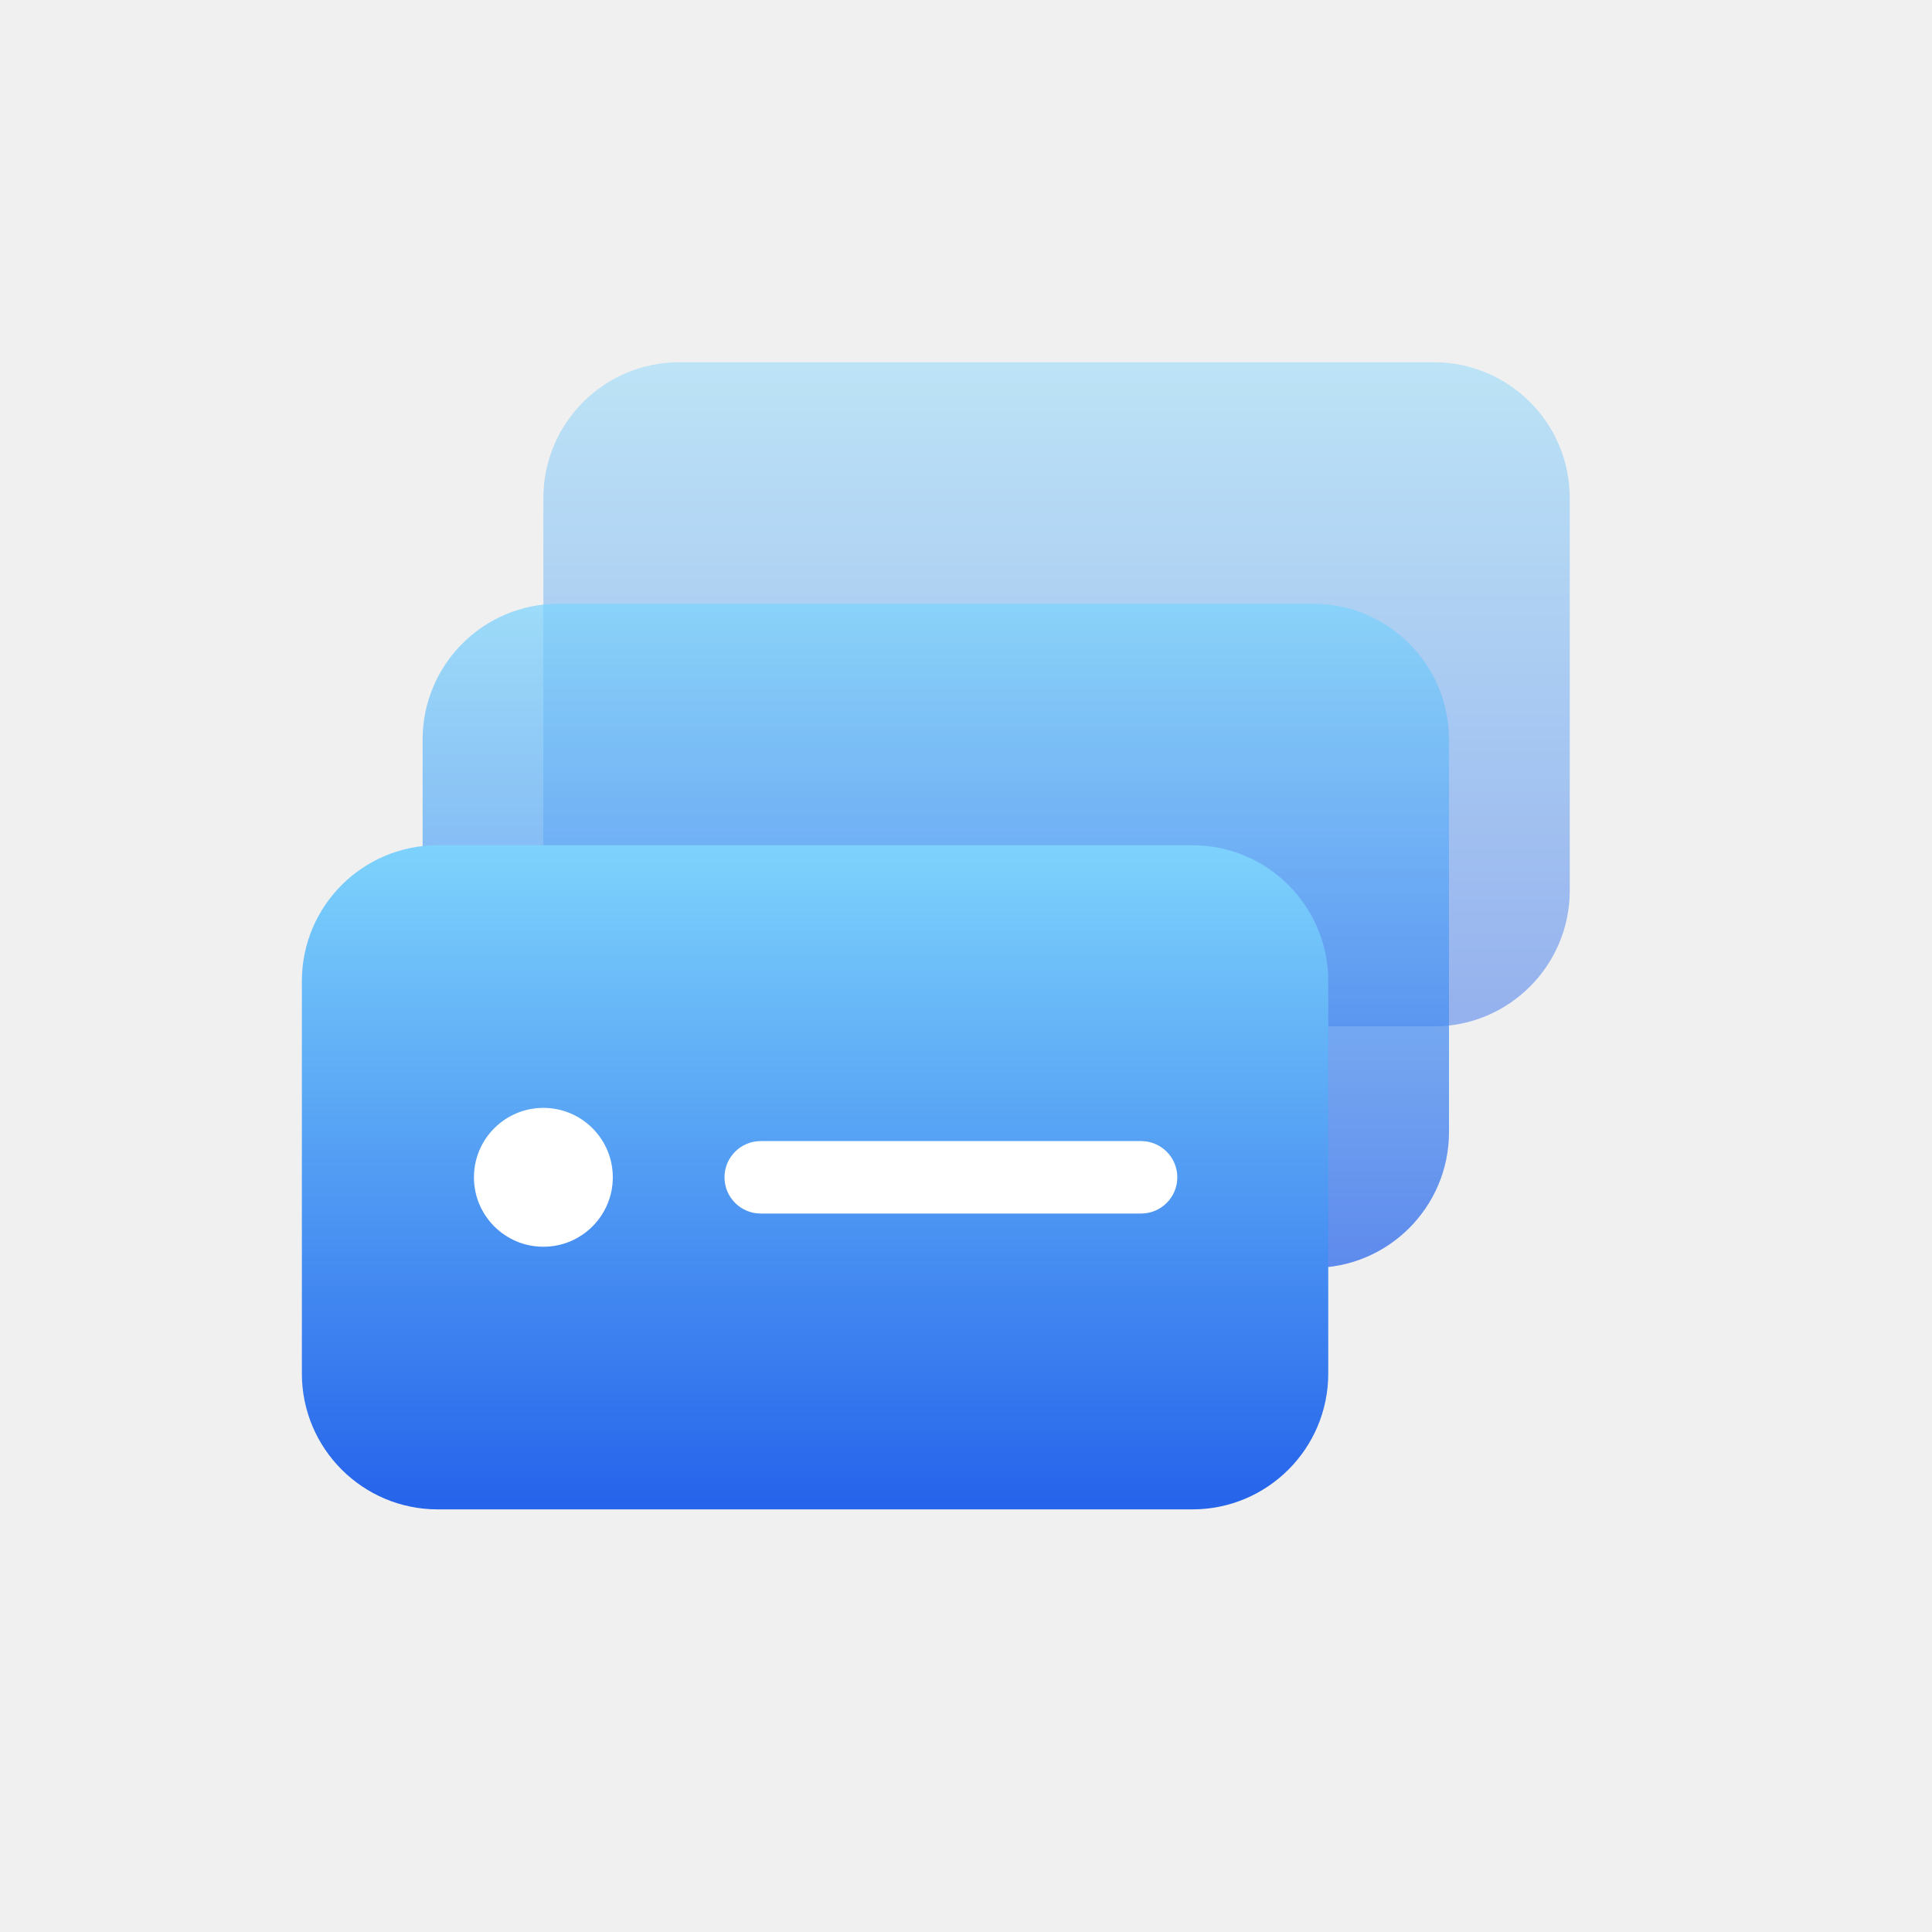
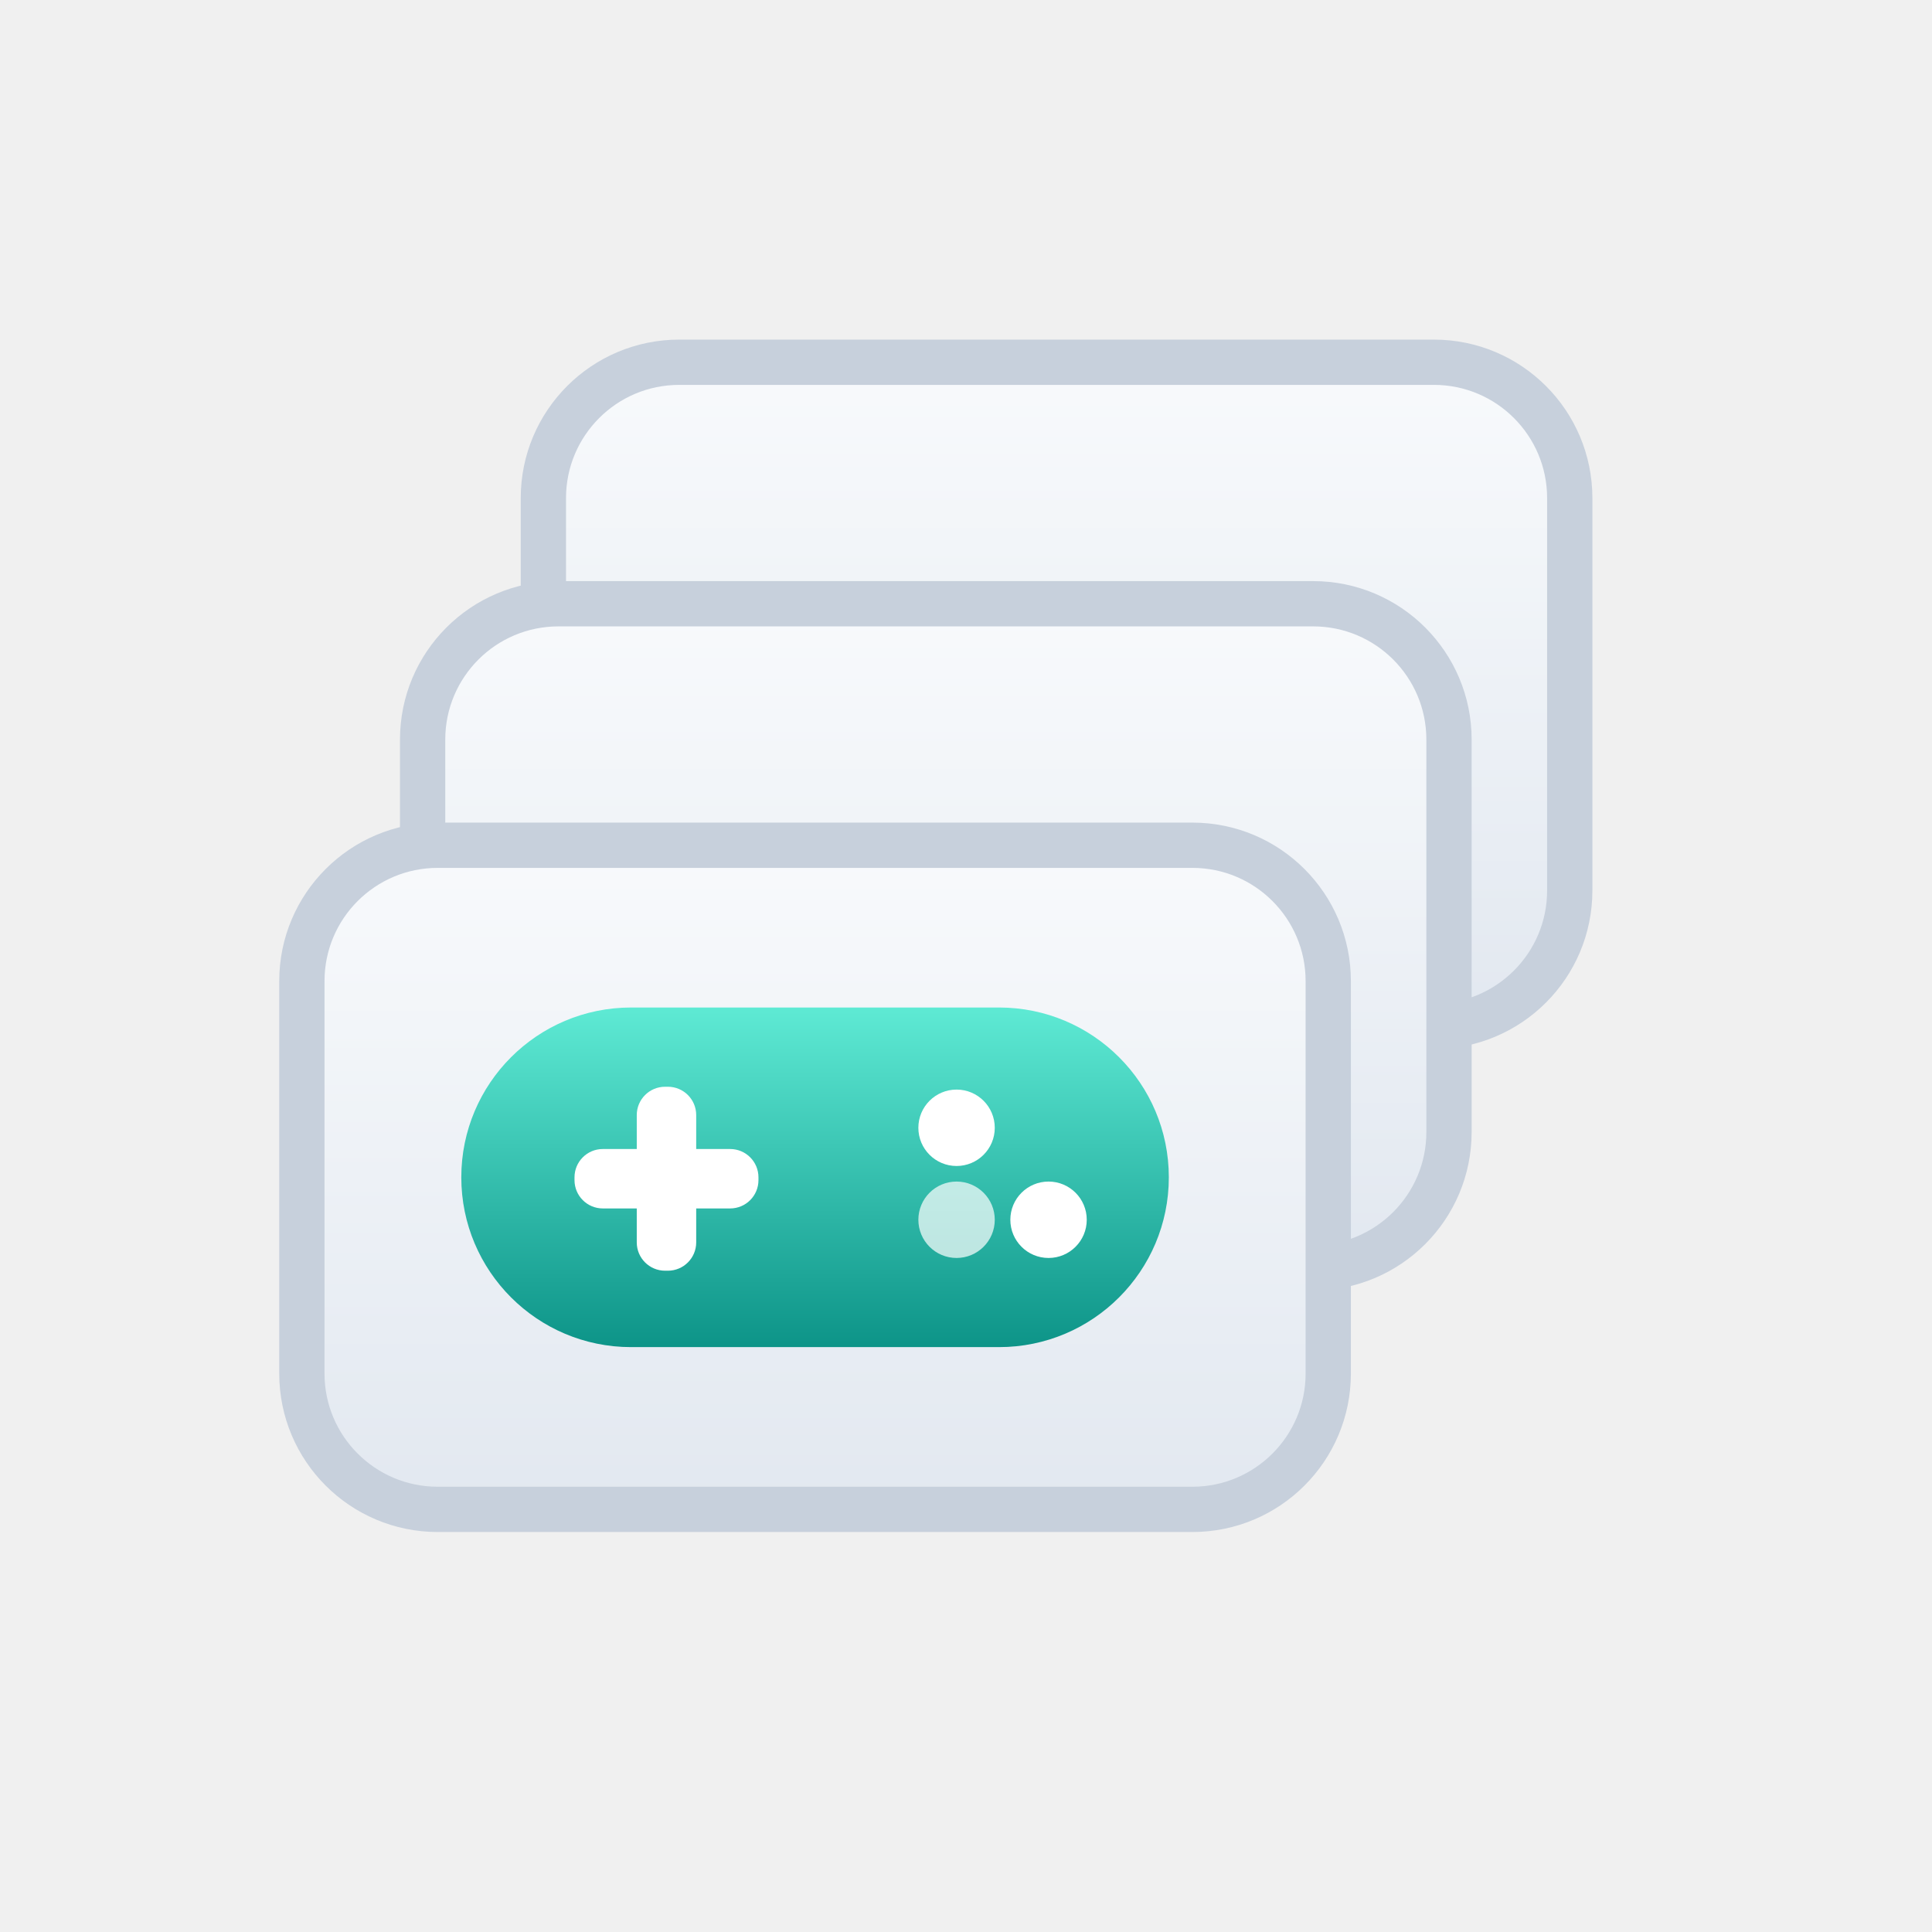
<svg xmlns="http://www.w3.org/2000/svg" viewBox="0 0 64 64" width="64" height="64" role="img" aria-label="My Game Collections">
  <defs>
+     <linearGradient id="c" x1="0" y1="0" x2="0" y2="1">
+       <stop offset="0" stop-color="#f8fafc" />
+       <stop offset="1" stop-color="#e2e8f0" />
+     </linearGradient>
    <linearGradient id="g" x1="0" y1="0" x2="0" y2="1">
-       <stop offset="0" stop-color="#7dd3fc" />
-       <stop offset="1" stop-color="#2563eb" />
+       <stop offset="0" stop-color="#5eead4" />
+       <stop offset="1" stop-color="#0d9488" />
    </linearGradient>
+     <symbol id="pad" viewBox="0 0 64 32">
+       <rect x="7" y="4" width="50" height="24" rx="12" fill="url(#g)" />
+       <rect x="15" y="14" width="13" height="4.2" rx="2" fill="#fff" />
+       <rect x="19.4" y="9.6" width="4.2" height="13" rx="2" fill="#fff" />
+       <circle cx="42" cy="12.5" r="2.7" fill="#fff" />
+       <circle cx="48.5" cy="19" r="2.7" fill="#fff" />
+       <circle cx="42" cy="19" r="2.7" fill="#fff" opacity=".7" />
+     </symbol>
  </defs>
-   <rect x="18" y="12" width="34" height="22" rx="4.5" fill="url(#g)" opacity=".45" />
-   <rect x="14" y="20" width="34" height="22" rx="4.5" fill="url(#g)" opacity=".72" />
-   <rect x="10" y="28" width="34" height="22" rx="4.5" fill="url(#g)" />
-   <circle cx="18" cy="39" r="2.3" fill="#fff" />
-   <rect x="24" y="37.8" width="15" height="2.4" rx="1.2" fill="#fff" />
+   <rect x="18" y="12" width="34" height="22" rx="4.5" fill="url(#c)" stroke="#c7d0dc" stroke-width="1.5" />
+   <rect x="14" y="20" width="34" height="22" rx="4.5" fill="url(#c)" stroke="#c7d0dc" stroke-width="1.5" />
+   <rect x="10" y="28" width="34" height="22" rx="4.5" fill="url(#c)" stroke="#c7d0dc" stroke-width="1.5" />
+   <use href="#pad" x="12" y="31.5" width="30" height="15" />
</svg>
